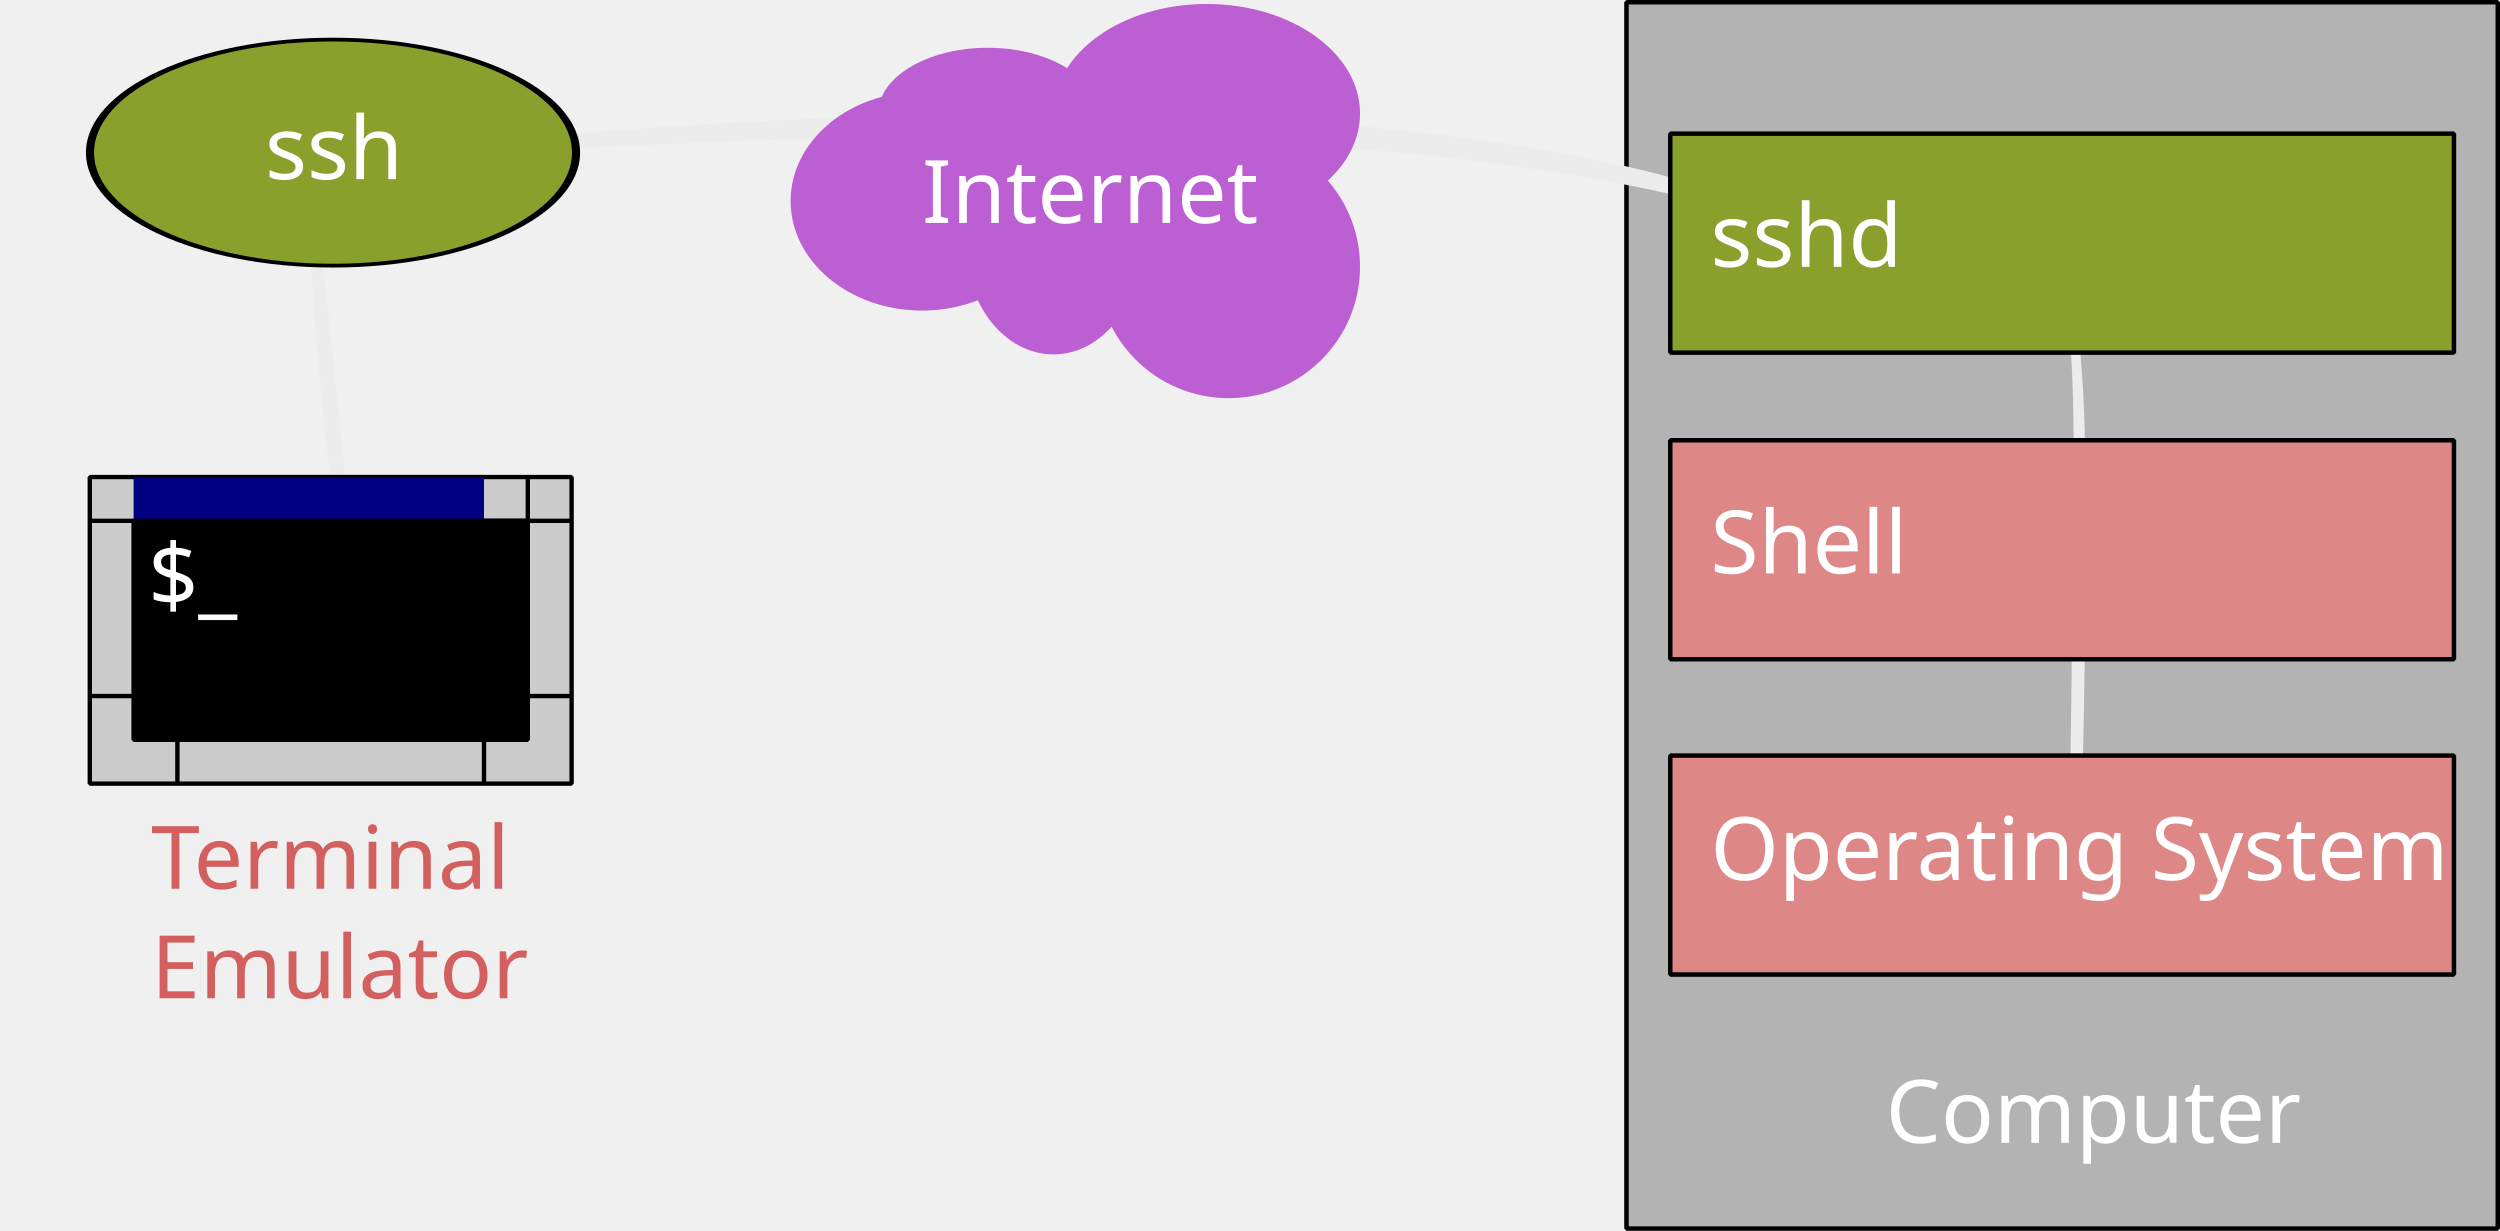
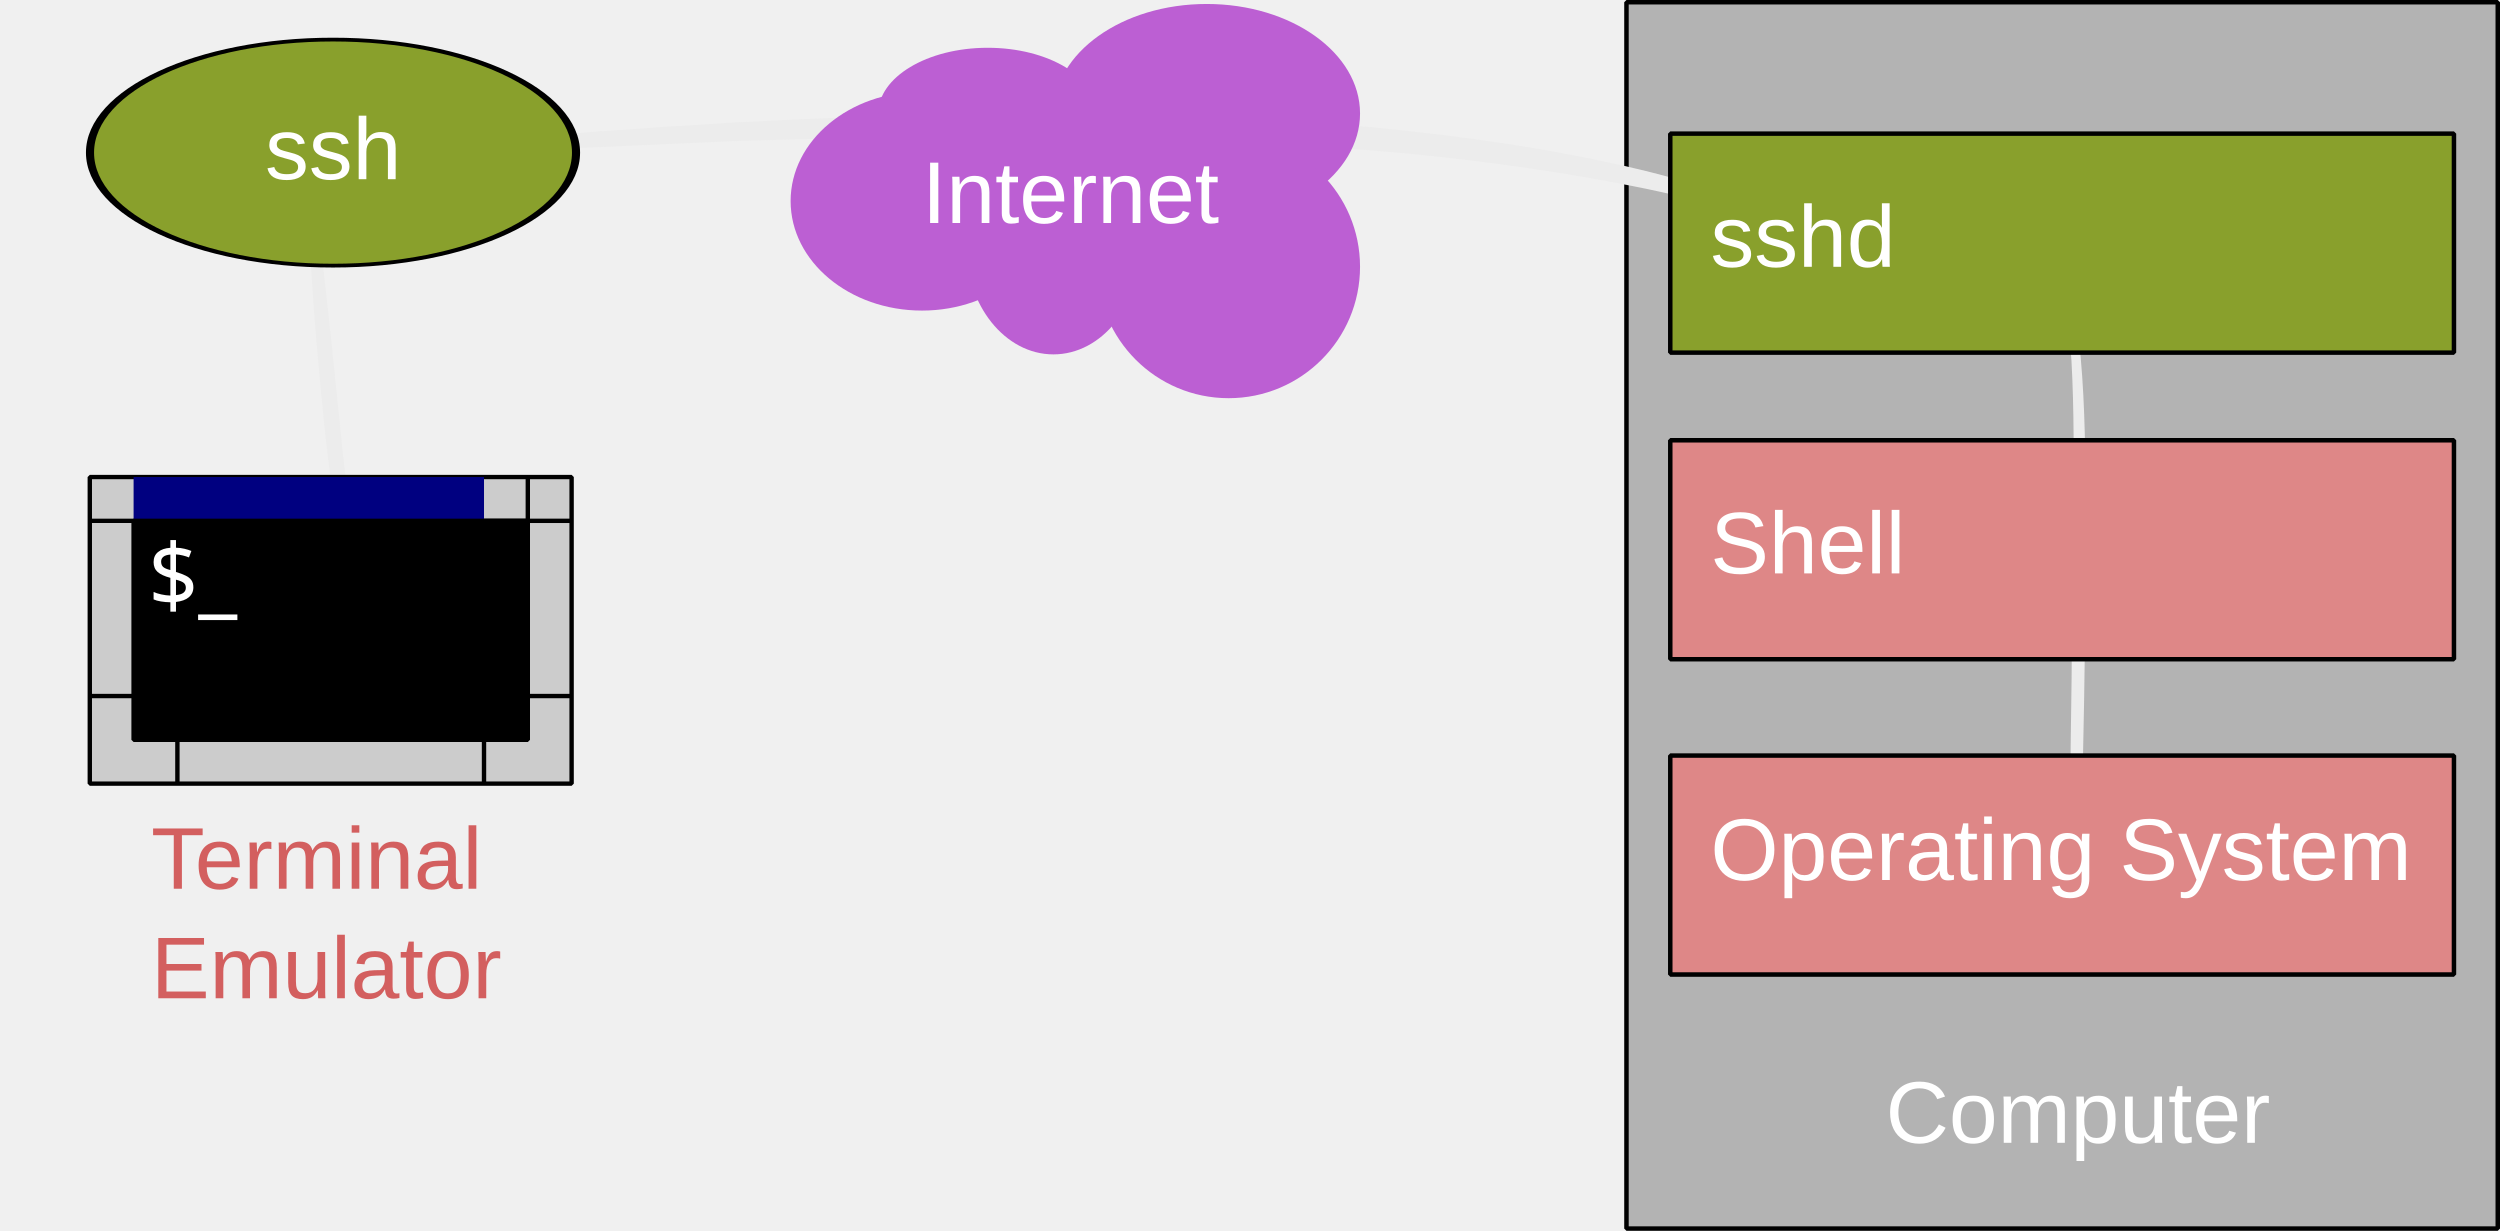
<svg xmlns="http://www.w3.org/2000/svg" width="570.756" height="281" id="svg2" version="1.1">
  <defs id="defs4">
    </defs>
  <g id="layer1" transform="translate(-99.5,-91.45568)">
    <path style="fill:#ececec;fill-opacity:1;stroke:#000000;stroke-linecap:round;stroke-linejoin:bevel;stroke-opacity:0" id="path3984" d="m 73.329,57.122 c 1.672,13.858 3.025,27.751 4.465,41.634 1.088,11.147 2.542,22.242 4.539,33.261 0.02,0.081 -1.127,0.363 -1.147,0.282 l 0,0 c -0.793,-1.935 -1.771,-3.804 -2.38,-5.805 -0.794,-2.607 -1.3,-5.296 -1.815,-7.972 -1.4,-7.279 -1.85,-12.052 -2.755,-19.459 -1.415,-13.9 -2.697,-27.821 -3.434,-41.776 -0.012,-0.179 2.515,-0.344 2.527,-0.166 z" transform="translate(99.5,91.45568)" />
    <rect style="fill:#b3b3b3;fill-opacity:1;stroke:#000000;stroke-width:1.023;stroke-linecap:round;stroke-linejoin:bevel;stroke-opacity:1" id="rect3022" width="198.92" height="279.977" x="470.825" y="91.967" />
    <path style="fill:#ececec;fill-opacity:1;stroke:#000000;stroke-linecap:round;stroke-linejoin:bevel;stroke-opacity:0" id="path3914" d="m 206.707,123.95 c 19.834,-1.99 39.74,-3.242 59.631,-4.506 40.159,-2.056 80.454,-3.114 120.632,-0.868 8.584,0.48 17.147,1.281 25.721,1.922 20.568,2.006 41.088,4.856 61.204,9.671 6.432,1.54 14.262,3.731 20.57,6.301 1.452,0.592 2.796,1.42 4.194,2.13 0.352,0.477 1.203,0.858 1.056,1.432 -0.859,3.356 -7.145,0.782 -8.908,0.252 -0.048,-0.02 0.238,-0.699 0.286,-0.679 l 0,0 c 1.24,0.076 2.481,0.132 3.72,0.227 0.792,0.061 1.625,-0.028 2.372,0.243 0.471,0.171 0.876,0.573 1.108,1.017 0.167,0.32 -0.597,-0.407 -0.895,-0.61 -8.214,-2.873 -16.617,-4.858 -25.159,-6.548 -20.211,-3.999 -40.668,-6.626 -61.202,-8.27 -8.546,-0.558 -17.085,-1.239 -25.638,-1.673 -39.227,-1.989 -78.538,-1.538 -117.78,-0.339 -20.085,0.83 -40.161,1.968 -60.26,2.395 -0.148,0.046 -0.8,-2.051 -0.652,-2.097 z" />
    <path style="fill:#ececec;fill-opacity:1;stroke:#000000;stroke-width:1.297;stroke-linecap:round;stroke-linejoin:bevel;stroke-opacity:0" id="path3066" d="m 573.876,167.808 c 0.22,1.777 0.497,3.53 0.658,5.331 1.012,11.323 1.078,23.021 1.129,34.474 0.057,12.656 -0.074,20.719 -0.204,33.433 -0.135,13.623 -0.573,27.227 -0.683,40.852 -0.018,2.187 -0.02,4.375 0.007,6.561 0.01,0.813 0.277,1.691 0.106,2.431 -0.091,0.394 -0.299,-0.634 -0.448,-0.952 0.041,-0.082 0.629,1.046 0.589,1.128 l 0,0 c -0.465,0.155 -0.984,0.924 -1.394,0.466 -0.47,-0.526 -0.603,-1.815 -0.734,-2.848 -0.28,-2.212 -0.397,-4.498 -0.484,-6.771 -0.526,-13.634 0.031,-27.34 0.073,-40.979 0.124,-9.676 0.319,-23.542 0.382,-33.281 0.073,-11.25 0.17,-22.608 -0.452,-33.817 -0.095,-1.715 -0.273,-3.409 -0.409,-5.113 -0.033,-0.259 1.83,-1.176 1.863,-0.917 z" />
    <rect style="fill:#de8787;fill-opacity:1;stroke:#000000;stroke-width:1.026;stroke-linecap:round;stroke-linejoin:bevel;stroke-opacity:1" id="rect3024" width="178.917" height="49.989" x="480.826" y="191.969" />
    <rect style="fill:#de8787;fill-opacity:1;stroke:#000000;stroke-width:1.026;stroke-linecap:round;stroke-linejoin:bevel;stroke-opacity:1" id="rect3026" width="178.917" height="49.989" x="480.826" y="263.953" />
-     <text xml:space="preserve" style="font-size:20px;font-style:normal;font-weight:normal;line-height:125%;letter-spacing:0px;word-spacing:0px;fill:#ffffff;fill-opacity:1;stroke:none;font-family:Trebuchet MS;-inkscape-font-specification:Trebuchet MS;font-stretch:normal;font-variant:normal;text-anchor:start;text-align:start;writing-mode:lr" x="490" y="222.362" id="text3041">
+     <text xml:space="preserve" style="font-size:20px;font-style:normal;font-weight:normal;line-height:125%;letter-spacing:0px;word-spacing:0px;fill:#ffffff;fill-opacity:1;stroke:none;font-family:Liberation Sans;-inkscape-font-specification:Liberation Sans;font-stretch:normal;font-variant:normal;text-anchor:start;text-align:start;writing-mode:lr" x="490" y="222.362" id="text3041">
      <tspan id="tspan3043" x="490" y="222.362">Shell</tspan>
    </text>
-     <text xml:space="preserve" style="font-size:20px;font-style:normal;font-weight:normal;line-height:125%;letter-spacing:0px;word-spacing:0px;fill:#ffffff;fill-opacity:1;stroke:none;font-family:Trebuchet MS;-inkscape-font-specification:Trebuchet MS;font-stretch:normal;font-variant:normal;text-anchor:start;text-align:start;writing-mode:lr" x="490" y="292.362" id="text3045">
+     <text xml:space="preserve" style="font-size:20px;font-style:normal;font-weight:normal;line-height:125%;letter-spacing:0px;word-spacing:0px;fill:#ffffff;fill-opacity:1;stroke:none;font-family:Liberation Sans;-inkscape-font-specification:Liberation Sans;font-stretch:normal;font-variant:normal;text-anchor:start;text-align:start;writing-mode:lr" x="490" y="292.362" id="text3045">
      <tspan id="tspan3047" x="490" y="292.362">Operating System</tspan>
    </text>
-     <text xml:space="preserve" style="font-size:20px;font-style:normal;font-weight:normal;line-height:125%;letter-spacing:0px;word-spacing:0px;fill:#d35f5f;fill-opacity:1;stroke:none;font-family:Trebuchet MS;-inkscape-font-specification:Trebuchet MS;font-stretch:normal;font-variant:normal;text-anchor:start;text-align:start;writing-mode:lr" x="134" y="294.362" id="text3906">
+     <text xml:space="preserve" style="font-size:20px;font-style:normal;font-weight:normal;line-height:125%;letter-spacing:0px;word-spacing:0px;fill:#d35f5f;fill-opacity:1;stroke:none;font-family:Liberation Sans;-inkscape-font-specification:Liberation Sans;font-stretch:normal;font-variant:normal;text-anchor:start;text-align:start;writing-mode:lr" x="134" y="294.362" id="text3906">
      <tspan id="tspan3908" x="134" y="294.362">Terminal</tspan>
      <tspan x="134" y="319.362" id="tspan3927">Emulator</tspan>
    </text>
-     <text xml:space="preserve" style="font-size:20px;font-style:normal;font-weight:normal;line-height:125%;letter-spacing:0px;word-spacing:0px;fill:#ffffff;fill-opacity:1;stroke:none;font-family:Trebuchet MS;-inkscape-font-specification:Trebuchet MS;font-stretch:normal;font-variant:normal;text-anchor:start;text-align:start;writing-mode:lr" x="530" y="352.362" id="text3910">
+     <text xml:space="preserve" style="font-size:20px;font-style:normal;font-weight:normal;line-height:125%;letter-spacing:0px;word-spacing:0px;fill:#ffffff;fill-opacity:1;stroke:none;font-family:Liberation Sans;-inkscape-font-specification:Liberation Sans;font-stretch:normal;font-variant:normal;text-anchor:start;text-align:start;writing-mode:lr" x="530" y="352.362" id="text3910">
      <tspan id="tspan3912" x="530" y="352.362">Computer</tspan>
    </text>
    <g id="g3929" transform="translate(0,98)">
      <rect y="102.362" x="120" height="70" width="110" id="rect2987" style="fill:#cccccc;fill-opacity:1;stroke:#000000;stroke-linecap:round;stroke-linejoin:bevel;stroke-opacity:1" />
      <rect y="112.362" x="130" height="50" width="90" id="rect2991" style="fill:#000000;fill-opacity:1;stroke:#000000;stroke-linecap:round;stroke-linejoin:bevel;stroke-opacity:1" />
      <text id="text3002" y="131.943" x="133.332" style="font-size:20px;font-style:normal;font-weight:normal;line-height:125%;letter-spacing:0px;word-spacing:0px;fill:#ffffff;fill-opacity:1;stroke:none;font-family:Sans" xml:space="preserve">
        <tspan y="131.943" x="133.332" id="tspan3004">$_</tspan>
      </text>
      <rect transform="translate(99.5,91.45568)" y="10.906" x="30.5" height="10" width="80" id="rect3919" style="fill:#000080;fill-opacity:1;stroke:#000000;stroke-linecap:round;stroke-linejoin:bevel;stroke-opacity:0" />
      <path transform="translate(99.5,91.45568)" id="path3921" d="m 20.5,20.907 c 10,0 100,0 100,0 l 0,-10 0,0" style="fill:none;stroke:#000000;stroke-width:1px;stroke-linecap:butt;stroke-linejoin:miter;stroke-opacity:1" />
      <path transform="translate(99.5,91.45568)" id="path3923" d="m 120.5,20.907 10,0" style="fill:none;stroke:#000000;stroke-width:1px;stroke-linecap:butt;stroke-linejoin:miter;stroke-opacity:1" />
      <path transform="translate(99.5,91.45568)" id="path3925" d="m 20.5,60.907 110,0 -20,0 0,20 0,-20 -70,0 0,20" style="fill:none;stroke:#000000;stroke-width:1px;stroke-linecap:butt;stroke-linejoin:miter;stroke-opacity:1" />
    </g>
    <rect style="fill:#89a02c;fill-opacity:1;stroke:#000000;stroke-width:1.026;stroke-linecap:round;stroke-linejoin:bevel;stroke-opacity:1" id="rect3024-1" width="178.917" height="49.989" x="480.826" y="121.969" />
-     <text xml:space="preserve" style="font-size:20px;font-style:normal;font-weight:normal;line-height:125%;letter-spacing:0px;word-spacing:0px;fill:#ffffff;fill-opacity:1;stroke:none;font-family:Trebuchet MS;-inkscape-font-specification:Trebuchet MS;font-stretch:normal;font-variant:normal;text-anchor:start;text-align:start;writing-mode:lr" x="490" y="152.362" id="text3041-7">
+     <text xml:space="preserve" style="font-size:20px;font-style:normal;font-weight:normal;line-height:125%;letter-spacing:0px;word-spacing:0px;fill:#ffffff;fill-opacity:1;stroke:none;font-family:Liberation Sans;-inkscape-font-specification:Liberation Sans;font-stretch:normal;font-variant:normal;text-anchor:start;text-align:start;writing-mode:lr" x="490" y="152.362" id="text3041-7">
      <tspan id="tspan3043-4" x="490" y="152.362">sshd</tspan>
    </text>
    <path style="fill:#89a02c;fill-opacity:1;stroke:#000000;stroke-linecap:round;stroke-linejoin:bevel;stroke-opacity:1" id="path3978" d="m 110.5,50.907 c 0,16.569 -13.431,30 -30,30 -16.569,0 -30,-13.431 -30,-30 0,-16.569 13.431,-30 30,-30 16.569,0 30,13.431 30,30 z" transform="matrix(1.849305,0,0,0.860145,26.65941,82.51017)" />
-     <text xml:space="preserve" style="font-size:20px;font-style:normal;font-weight:normal;line-height:125%;letter-spacing:0px;word-spacing:0px;fill:#ffffff;fill-opacity:1;stroke:none;font-family:Trebuchet MS;-inkscape-font-specification:Trebuchet MS;font-stretch:normal;font-variant:normal;text-anchor:start;text-align:start;writing-mode:lr" x="160" y="132.362" id="text3980">
+     <text xml:space="preserve" style="font-size:20px;font-style:normal;font-weight:normal;line-height:125%;letter-spacing:0px;word-spacing:0px;fill:#ffffff;fill-opacity:1;stroke:none;font-family:Liberation Sans;-inkscape-font-specification:Liberation Sans;font-stretch:normal;font-variant:normal;text-anchor:start;text-align:start;writing-mode:lr" x="160" y="132.362" id="text3980">
      <tspan id="tspan3982" x="160" y="132.362">ssh</tspan>
    </text>
    <g id="g4000" style="fill:#bc5fd3">
      <path transform="translate(99.5,91.45568)" d="m 240.5,45.907 c 0,13.807 -13.431,25 -30,25 -16.569,0 -30,-11.193 -30,-25 0,-13.807 13.431,-25 30,-25 16.569,0 30,11.193 30,25 z" id="path3986" style="fill:#bc5fd3;fill-opacity:1;stroke:#000000;stroke-linecap:round;stroke-linejoin:bevel;stroke-opacity:0" />
      <path transform="translate(99.5,91.45568)" d="m 250.5,25.907 c 0,8.284 -11.193,15 -25,15 -13.807,0 -25,-6.716 -25,-15 0,-8.284 11.193,-15 25,-15 13.807,0 25,6.716 25,15 z" id="path3988" style="fill:#bc5fd3;fill-opacity:1;stroke:#000000;stroke-linecap:round;stroke-linejoin:bevel;stroke-opacity:0" />
      <path transform="translate(99.5,91.45568)" d="m 260.5,55.907 c 0,13.807 -8.954,25 -20,25 -11.046,0 -20,-11.193 -20,-25 0,-13.807 8.954,-25 20,-25 11.046,0 20,11.193 20,25 z" id="path3990" style="fill:#bc5fd3;fill-opacity:1;stroke:#000000;stroke-linecap:round;stroke-linejoin:bevel;stroke-opacity:0" />
      <path transform="translate(99.5,91.45568)" d="m 280.5,45.907 c 0,8.284 -8.954,15 -20,15 -11.046,0 -20,-6.716 -20,-15 0,-8.284 8.954,-15 20,-15 11.046,0 20,6.716 20,15 z" id="path3992" style="fill:#bc5fd3;fill-opacity:1;stroke:#000000;stroke-linecap:round;stroke-linejoin:bevel;stroke-opacity:0" />
      <path transform="translate(99.5,91.45568)" d="m 310.5,25.907 c 0,13.807 -15.67,25 -35,25 -19.33,0 -35,-11.193 -35,-25 0,-13.807 15.67,-25 35,-25 19.33,0 35,11.193 35,25 z" id="path3994" style="fill:#bc5fd3;fill-opacity:1;stroke:#000000;stroke-linecap:round;stroke-linejoin:bevel;stroke-opacity:0" />
      <path transform="translate(99.5,91.45568)" d="m 310.5,60.907 c 0,16.569 -13.431,30 -30,30 -16.569,0 -30,-13.431 -30,-30 0,-16.569 13.431,-30 30,-30 16.569,0 30,13.431 30,30 z" id="path3998" style="fill:#bc5fd3;fill-opacity:1;stroke:#000000;stroke-linecap:round;stroke-linejoin:bevel;stroke-opacity:0" />
    </g>
-     <text xml:space="preserve" style="font-size:20px;font-style:normal;font-weight:normal;line-height:125%;letter-spacing:0px;word-spacing:0px;fill:#ffffff;fill-opacity:1;stroke:none;font-family:Trebuchet MS;-inkscape-font-specification:Trebuchet MS;font-stretch:normal;font-variant:normal;text-anchor:start;text-align:start;writing-mode:lr" x="310" y="142.362" id="text4008">
+     <text xml:space="preserve" style="font-size:20px;font-style:normal;font-weight:normal;line-height:125%;letter-spacing:0px;word-spacing:0px;fill:#ffffff;fill-opacity:1;stroke:none;font-family:Liberation Sans;-inkscape-font-specification:Liberation Sans;font-stretch:normal;font-variant:normal;text-anchor:start;text-align:start;writing-mode:lr" x="310" y="142.362" id="text4008">
      <tspan id="tspan4010" x="310" y="142.362">Internet</tspan>
    </text>
  </g>
</svg>
